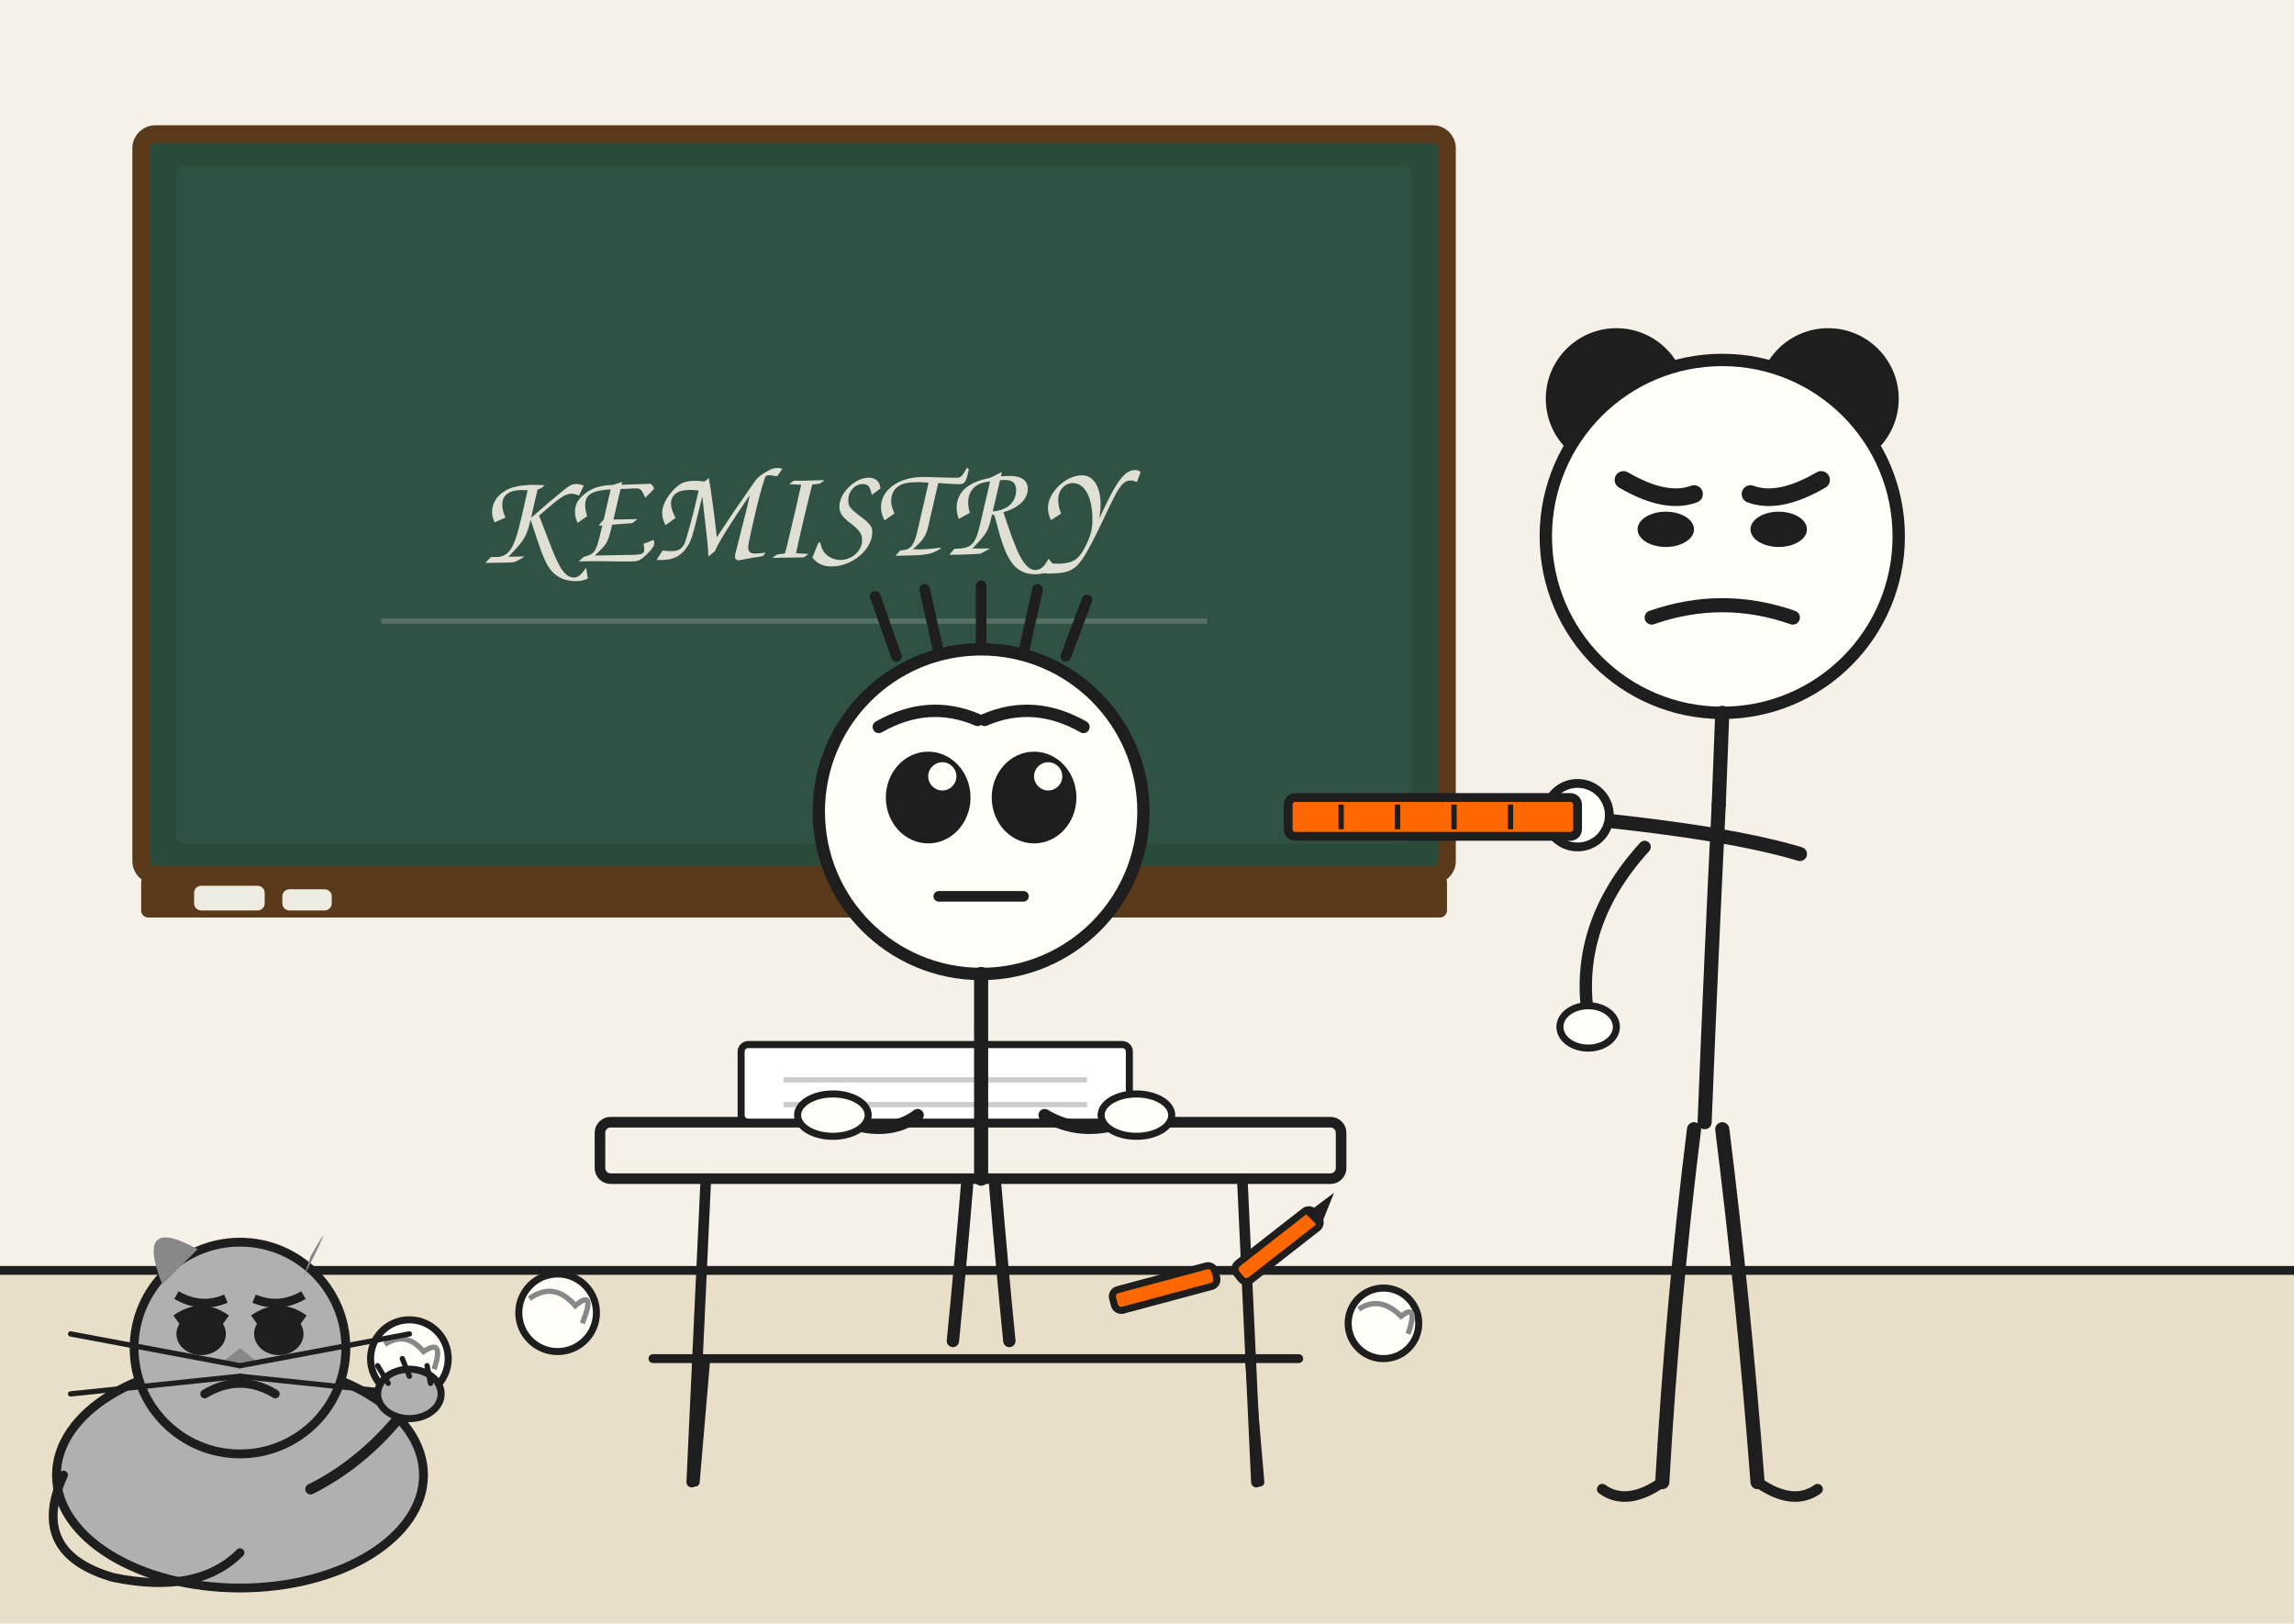
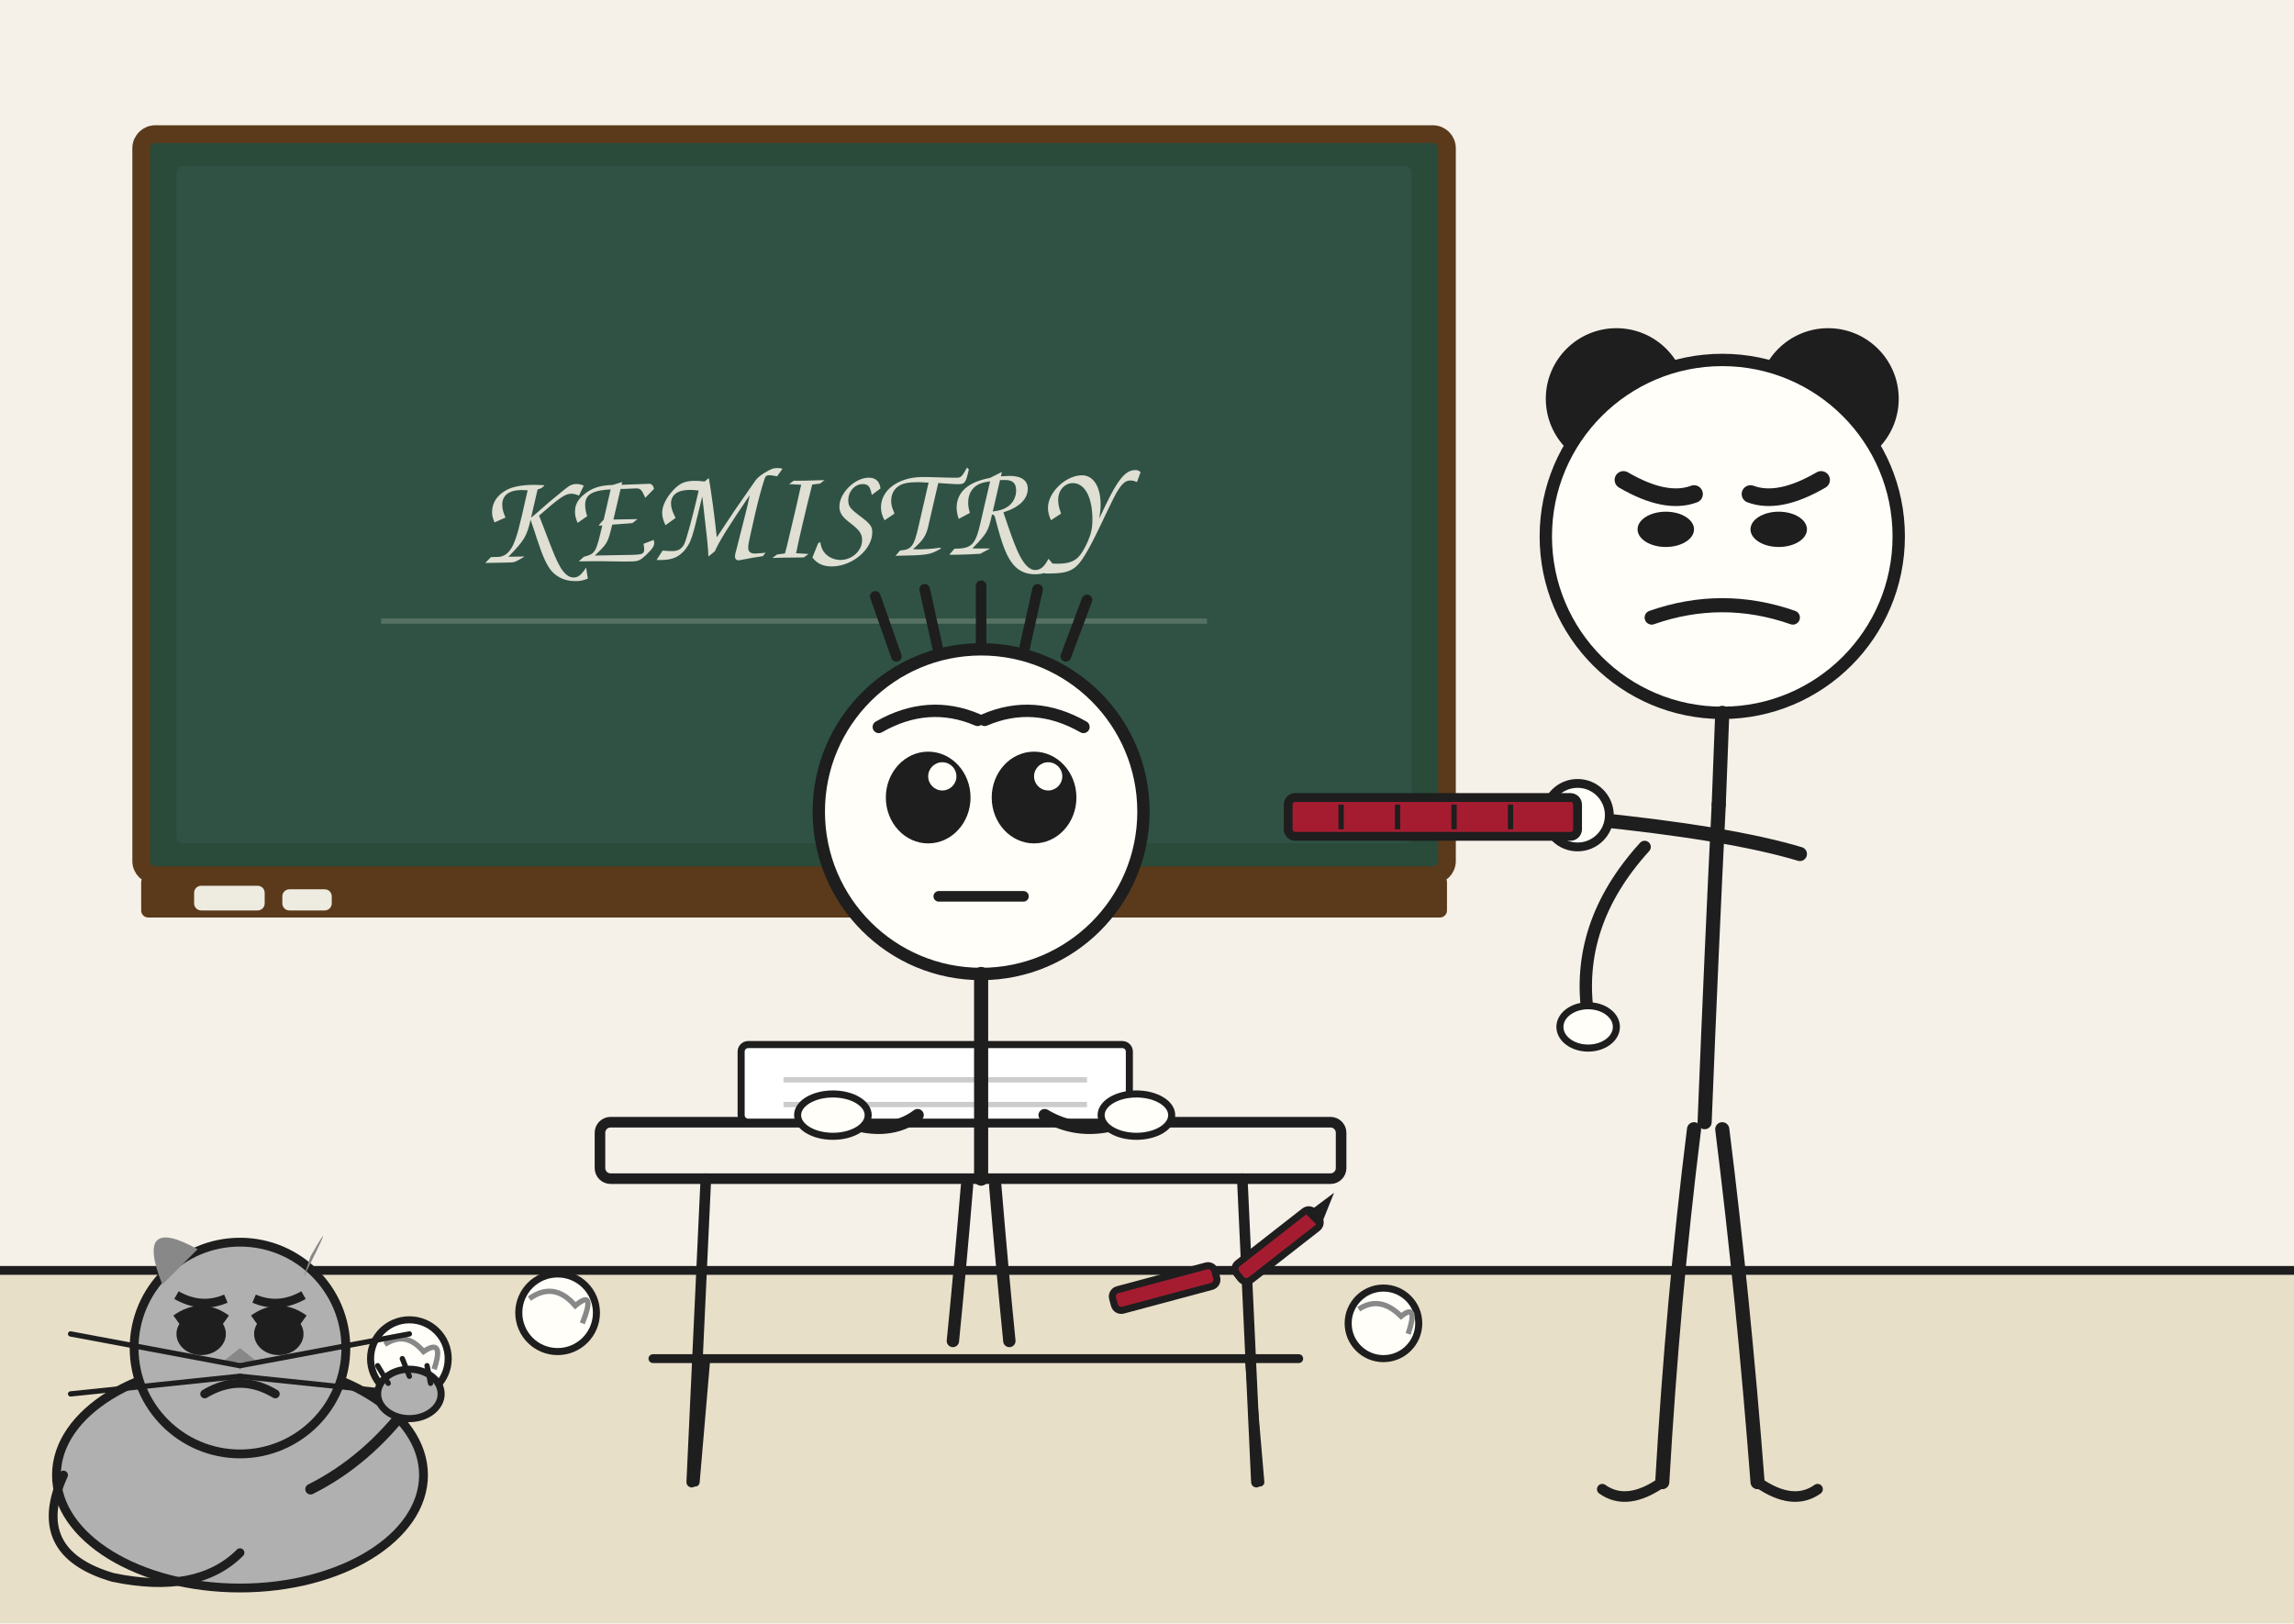
<svg xmlns="http://www.w3.org/2000/svg" viewBox="0 0 650 460" width="650" height="460">
  <rect width="650" height="460" fill="#FFFEF9" />
  <rect width="650" height="360" fill="#F5F0E8" />
  <rect y="360" width="650" height="100" fill="#E8DFC8" />
  <line x1="0" y1="360" x2="650" y2="360" stroke="#1E1E1E" stroke-width="2.5" />
  <rect x="40" y="38" width="370" height="210" rx="4" fill="#2A4A3A" stroke="#5A3A1A" stroke-width="5" />
  <rect x="50" y="47" width="350" height="192" rx="2" fill="#2F5244" />
  <rect x="40" y="248" width="370" height="12" rx="2" fill="#5A3A1A" />
  <rect x="55" y="251" width="20" height="7" rx="2" fill="#EEEBE0" />
  <rect x="80" y="252" width="14" height="6" rx="2" fill="#EEEBE0" />
  <text x="225" y="158" font-family="'Comic Sans MS', 'Segoe Print', cursive" font-size="38" fill="#EEEBE0" text-anchor="middle" opacity="0.92" transform="rotate(-1,225,158)">KEMISTRY</text>
  <line x1="108" y1="176" x2="342" y2="176" stroke="#EEEBE0" stroke-width="1.5" opacity="0.2" />
  <circle cx="458" cy="113" r="20" fill="#1E1E1E" />
  <circle cx="518" cy="113" r="20" fill="#1E1E1E" />
  <circle cx="488" cy="152" r="50" fill="#FFFEF9" stroke="#1E1E1E" stroke-width="3.5" />
  <ellipse cx="472" cy="150" rx="8" ry="5" fill="#1E1E1E" />
  <ellipse cx="504" cy="150" rx="8" ry="5" fill="#1E1E1E" />
  <path d="M460 136 Q472 143 480 140" stroke="#1E1E1E" stroke-width="5" fill="none" stroke-linecap="round" />
  <path d="M496 140 Q504 143 516 136" stroke="#1E1E1E" stroke-width="5" fill="none" stroke-linecap="round" />
  <path d="M468 175 Q488 168 508 175" stroke="#1E1E1E" stroke-width="4" fill="none" stroke-linecap="round" />
  <line x1="488" y1="202" x2="487" y2="228" stroke="#1E1E1E" stroke-width="4" stroke-linecap="round" />
  <path d="M487 228 Q485 268 483 318" stroke="#1E1E1E" stroke-width="4" fill="none" stroke-linecap="round" />
  <path d="M510 242 Q490 236 450 232" stroke="#1E1E1E" stroke-width="4" fill="none" stroke-linecap="round" />
  <circle cx="447" cy="231" r="9" fill="#FFFEF9" stroke="#1E1E1E" stroke-width="2.5" />
-   <rect x="365" y="226" width="82" height="11" rx="2" fill="#FF6700" stroke="#1E1E1E" stroke-width="2.5" />
+   <rect x="365" y="226" width="82" height="11" rx="2" fill="#A51C30" stroke="#1E1E1E" stroke-width="2.5" />
  <line x1="380" y1="228" x2="380" y2="235" stroke="#1E1E1E" stroke-width="1.5" />
  <line x1="396" y1="228" x2="396" y2="235" stroke="#1E1E1E" stroke-width="1.5" />
  <line x1="412" y1="228" x2="412" y2="235" stroke="#1E1E1E" stroke-width="1.5" />
  <line x1="428" y1="228" x2="428" y2="235" stroke="#1E1E1E" stroke-width="1.5" />
  <path d="M466 240 Q446 262 450 288" stroke="#1E1E1E" stroke-width="3.5" fill="none" stroke-linecap="round" />
  <ellipse cx="450" cy="291" rx="8" ry="6" fill="#FFFEF9" stroke="#1E1E1E" stroke-width="2" />
  <path d="M480 320 Q474 368 471 420" stroke="#1E1E1E" stroke-width="4" fill="none" stroke-linecap="round" />
  <path d="M488 320 Q494 368 498 420" stroke="#1E1E1E" stroke-width="4" fill="none" stroke-linecap="round" />
  <path d="M471 420 Q461 427 454 422" stroke="#1E1E1E" stroke-width="3" fill="none" stroke-linecap="round" />
  <path d="M498 420 Q508 427 515 422" stroke="#1E1E1E" stroke-width="3" fill="none" stroke-linecap="round" />
  <rect x="170" y="318" width="210" height="16" rx="3" fill="none" stroke="#1E1E1E" stroke-width="3" />
  <line x1="200" y1="334" x2="196" y2="420" stroke="#1E1E1E" stroke-width="3" stroke-linecap="round" />
  <line x1="352" y1="334" x2="356" y2="420" stroke="#1E1E1E" stroke-width="3" stroke-linecap="round" />
  <line x1="185" y1="385" x2="368" y2="385" stroke="#1E1E1E" stroke-width="2.5" stroke-linecap="round" />
  <line x1="200" y1="385" x2="197" y2="420" stroke="#1E1E1E" stroke-width="2.5" stroke-linecap="round" />
  <line x1="354" y1="385" x2="357" y2="420" stroke="#1E1E1E" stroke-width="2.5" stroke-linecap="round" />
  <rect x="210" y="296" width="110" height="22" rx="2" fill="#fff" stroke="#1E1E1E" stroke-width="2" />
  <line x1="222" y1="306" x2="308" y2="306" stroke="#ccc" stroke-width="1.5" />
  <line x1="222" y1="313" x2="308" y2="313" stroke="#ccc" stroke-width="1.5" />
  <circle cx="278" cy="230" r="46" fill="#FFFEF9" stroke="#1E1E1E" stroke-width="3.5" />
  <line x1="254" y1="186" x2="248" y2="169" stroke="#1E1E1E" stroke-width="3" stroke-linecap="round" />
  <line x1="266" y1="185" x2="262" y2="167" stroke="#1E1E1E" stroke-width="3" stroke-linecap="round" />
  <line x1="278" y1="184" x2="278" y2="166" stroke="#1E1E1E" stroke-width="3" stroke-linecap="round" />
  <line x1="290" y1="185" x2="294" y2="167" stroke="#1E1E1E" stroke-width="3" stroke-linecap="round" />
  <line x1="302" y1="186" x2="308" y2="170" stroke="#1E1E1E" stroke-width="3" stroke-linecap="round" />
  <ellipse cx="263" cy="226" rx="12" ry="13" fill="#1E1E1E" />
  <ellipse cx="293" cy="226" rx="12" ry="13" fill="#1E1E1E" />
  <circle cx="267" cy="220" r="4" fill="#FFFEF9" />
  <circle cx="297" cy="220" r="4" fill="#FFFEF9" />
  <path d="M249 206 Q263 198 277 204" stroke="#1E1E1E" stroke-width="3.5" fill="none" stroke-linecap="round" />
  <path d="M279 204 Q293 198 307 206" stroke="#1E1E1E" stroke-width="3.5" fill="none" stroke-linecap="round" />
  <line x1="266" y1="254" x2="290" y2="254" stroke="#1E1E1E" stroke-width="3" stroke-linecap="round" />
  <line x1="278" y1="276" x2="278" y2="334" stroke="#1E1E1E" stroke-width="4" stroke-linecap="round" />
  <path d="M260 316 Q252 322 240 318" stroke="#1E1E1E" stroke-width="3.5" fill="none" stroke-linecap="round" />
  <ellipse cx="236" cy="316" rx="10" ry="6" fill="#FFFEF9" stroke="#1E1E1E" stroke-width="2" />
  <path d="M296 316 Q306 322 318 318" stroke="#1E1E1E" stroke-width="3.5" fill="none" stroke-linecap="round" />
  <ellipse cx="322" cy="316" rx="10" ry="6" fill="#FFFEF9" stroke="#1E1E1E" stroke-width="2" />
  <path d="M274 336 Q272 360 270 380" stroke="#1E1E1E" stroke-width="3.5" fill="none" stroke-linecap="round" />
  <path d="M282 336 Q284 360 286 380" stroke="#1E1E1E" stroke-width="3.5" fill="none" stroke-linecap="round" />
  <circle cx="158" cy="372" r="11" fill="#FFFEF9" stroke="#1E1E1E" stroke-width="2" />
  <path d="M150 368 Q157 363 163 370 Q169 365 165 375" stroke="#888" stroke-width="1.5" fill="none" />
  <circle cx="392" cy="375" r="10" fill="#FFFEF9" stroke="#1E1E1E" stroke-width="2" />
  <path d="M385 371 Q391 367 397 373 Q402 369 399 378" stroke="#888" stroke-width="1.5" fill="none" />
  <circle cx="116" cy="385" r="11" fill="#FFFEF9" stroke="#1E1E1E" stroke-width="2" />
  <path d="M109 381 Q115 377 120 383 Q126 379 123 388" stroke="#888" stroke-width="1.5" fill="none" />
-   <rect x="315" y="362" width="30" height="6" rx="2" fill="#FF6700" stroke="#1E1E1E" stroke-width="2" transform="rotate(-15,330,365)" />
-   <rect x="348" y="350" width="28" height="6" rx="2" fill="#FF6700" stroke="#1E1E1E" stroke-width="2" transform="rotate(-38,362,353)" />
+   <rect x="315" y="362" width="30" height="6" rx="2" fill="#A51C30" stroke="#1E1E1E" stroke-width="2" transform="rotate(-15,330,365)" />
+   <rect x="348" y="350" width="28" height="6" rx="2" fill="#A51C30" stroke="#1E1E1E" stroke-width="2" transform="rotate(-38,362,353)" />
  <path d="M370 344 L378 338 L374 348 Z" fill="#1E1E1E" />
  <ellipse cx="68" cy="418" rx="52" ry="32" fill="#B0B0B0" stroke="#1E1E1E" stroke-width="2.5" />
  <circle cx="68" cy="382" r="30" fill="#B0B0B0" stroke="#1E1E1E" stroke-width="2.5" />
  <path d="M46 364 Q38 344 56 354 Z" fill="#888" />
  <path d="M86 362 Q96 342 88 356 Z" fill="#888" />
  <ellipse cx="57" cy="378" rx="7" ry="6" fill="#1E1E1E" />
  <ellipse cx="79" cy="378" rx="7" ry="6" fill="#1E1E1E" />
  <path d="M50 374 Q57 369 64 374" stroke="#1E1E1E" stroke-width="3" fill="none" />
  <path d="M72 374 Q79 369 86 374" stroke="#1E1E1E" stroke-width="3" fill="none" />
  <path d="M50 367 Q57 371 64 368" stroke="#1E1E1E" stroke-width="2.5" fill="none" />
  <path d="M72 368 Q79 371 86 367" stroke="#1E1E1E" stroke-width="2.5" fill="none" />
  <path d="M63 386 L68 382 L73 386 Z" fill="#888" />
  <path d="M58 395 Q68 389 78 395" stroke="#1E1E1E" stroke-width="2.5" fill="none" stroke-linecap="round" />
  <line x1="68" y1="387" x2="20" y2="378" stroke="#1E1E1E" stroke-width="1.5" stroke-linecap="round" />
  <line x1="68" y1="390" x2="20" y2="395" stroke="#1E1E1E" stroke-width="1.5" stroke-linecap="round" />
  <line x1="68" y1="387" x2="116" y2="378" stroke="#1E1E1E" stroke-width="1.5" stroke-linecap="round" />
  <line x1="68" y1="390" x2="116" y2="395" stroke="#1E1E1E" stroke-width="1.5" stroke-linecap="round" />
  <path d="M18 418 Q8 440 32 447 Q56 452 68 440" stroke="#1E1E1E" stroke-width="2.5" fill="none" stroke-linecap="round" />
  <path d="M88 422 Q104 414 116 398" stroke="#1E1E1E" stroke-width="3" fill="none" stroke-linecap="round" />
  <ellipse cx="116" cy="395" rx="9" ry="7" fill="#B0B0B0" stroke="#1E1E1E" stroke-width="2" />
  <line x1="110" y1="392" x2="107" y2="387" stroke="#1E1E1E" stroke-width="1.5" stroke-linecap="round" />
  <line x1="116" y1="390" x2="114" y2="385" stroke="#1E1E1E" stroke-width="1.5" stroke-linecap="round" />
  <line x1="122" y1="392" x2="121" y2="387" stroke="#1E1E1E" stroke-width="1.5" stroke-linecap="round" />
</svg>
